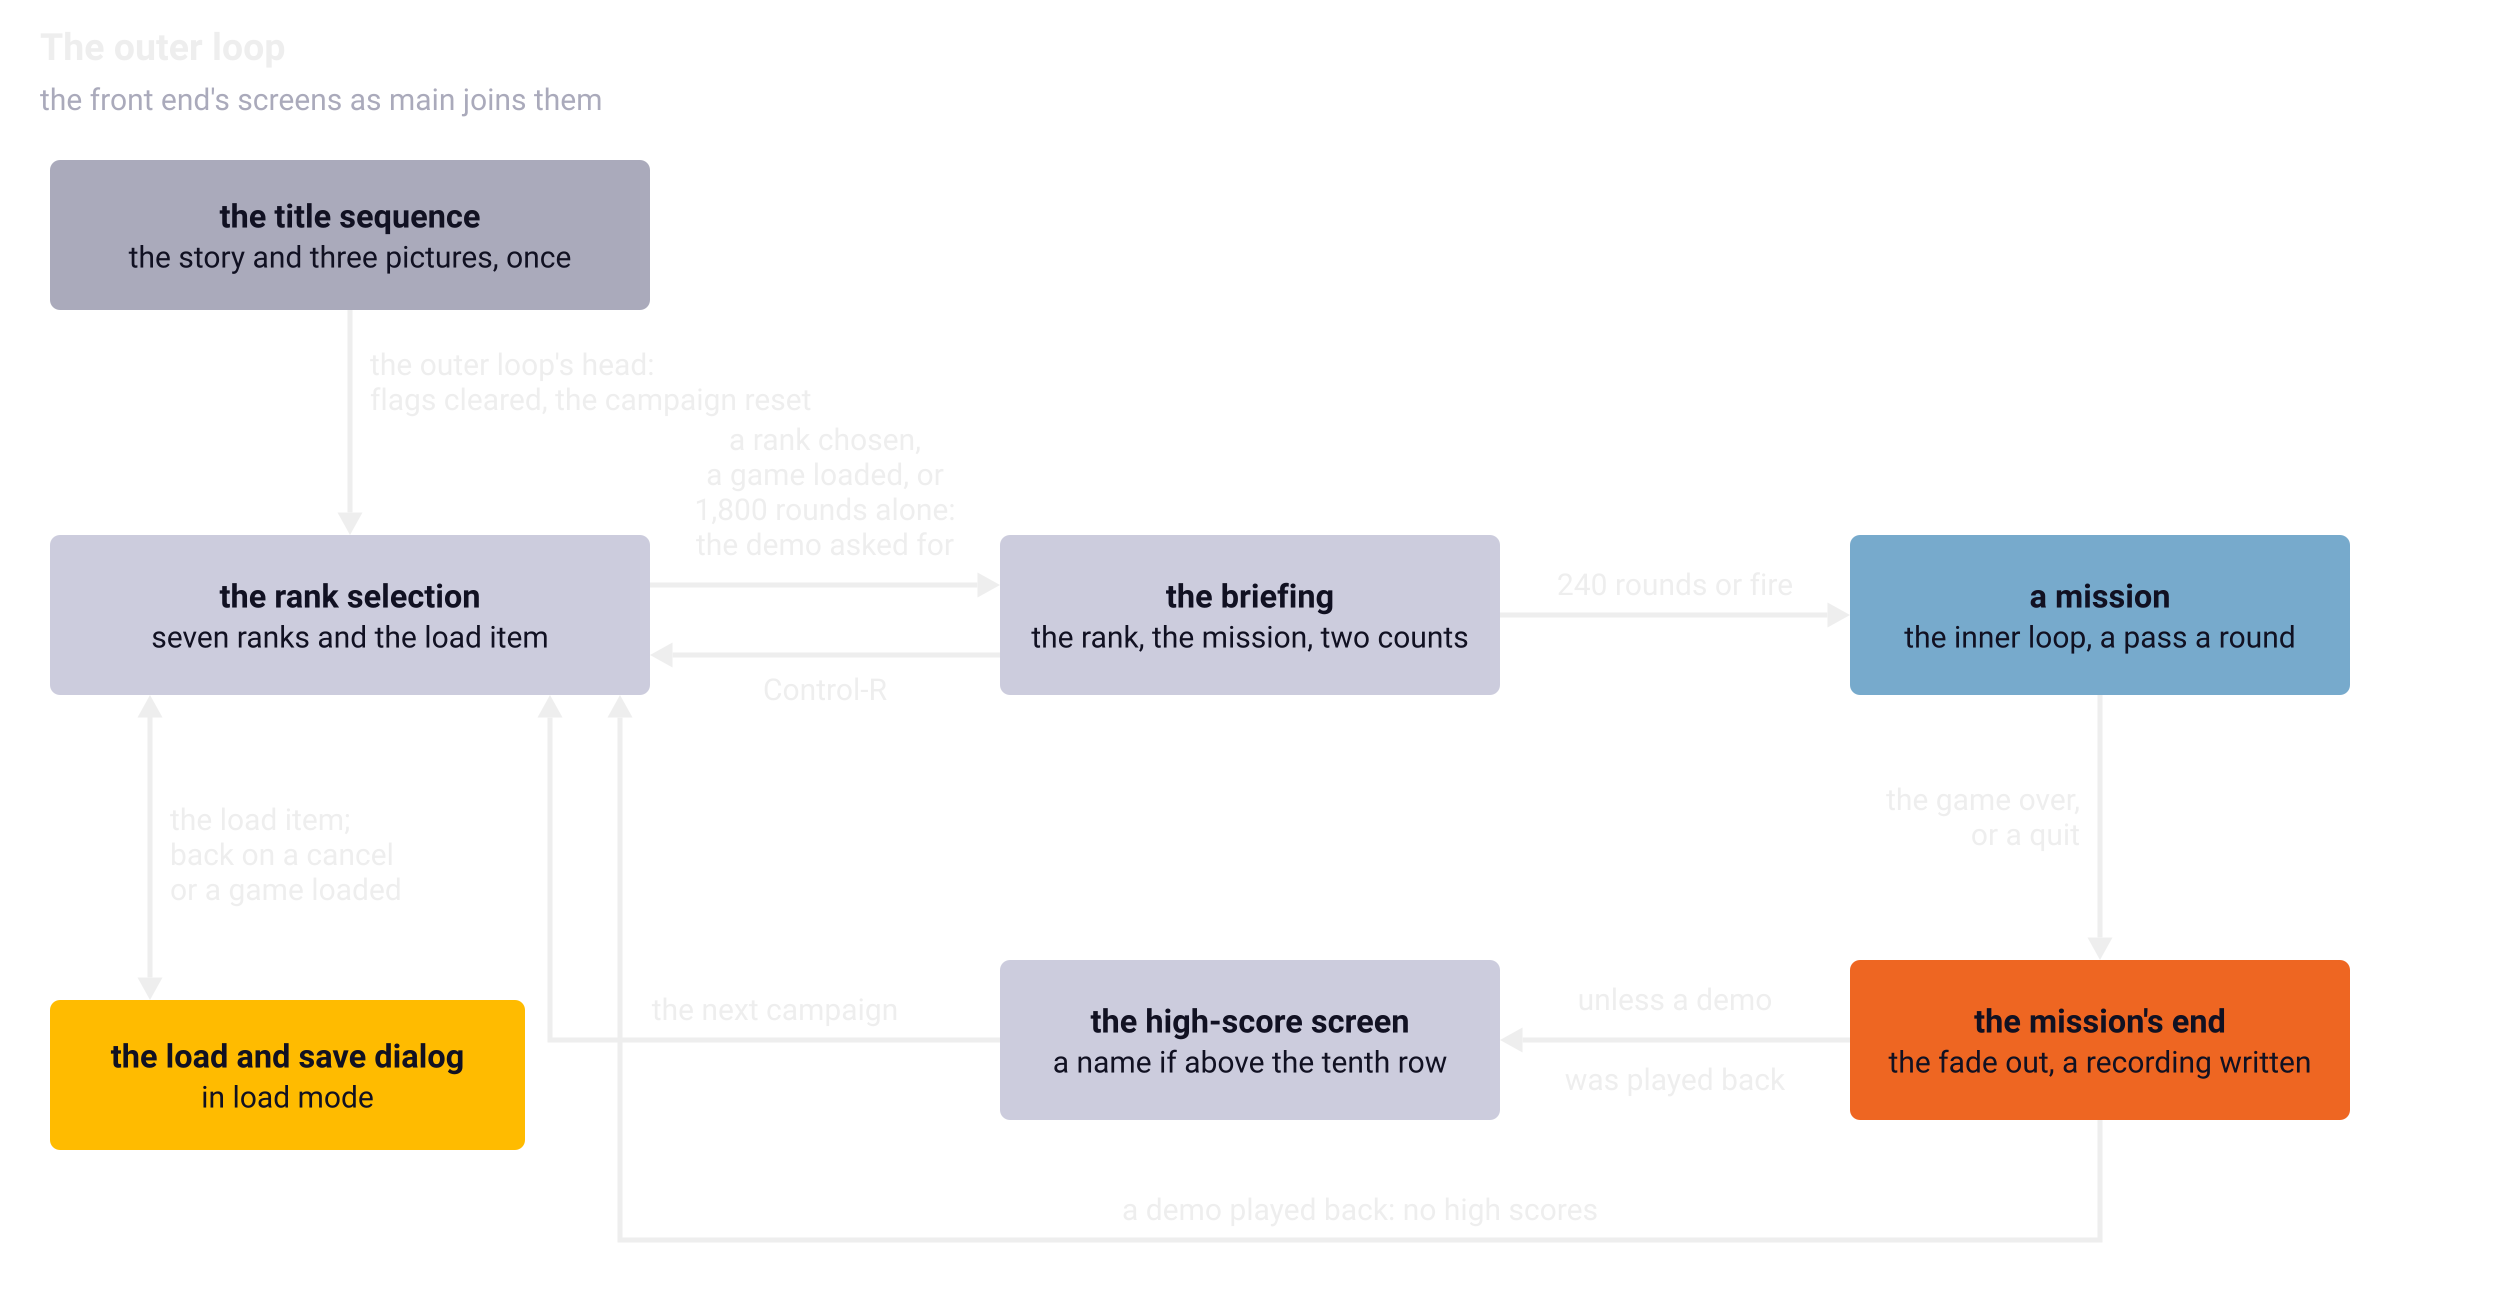
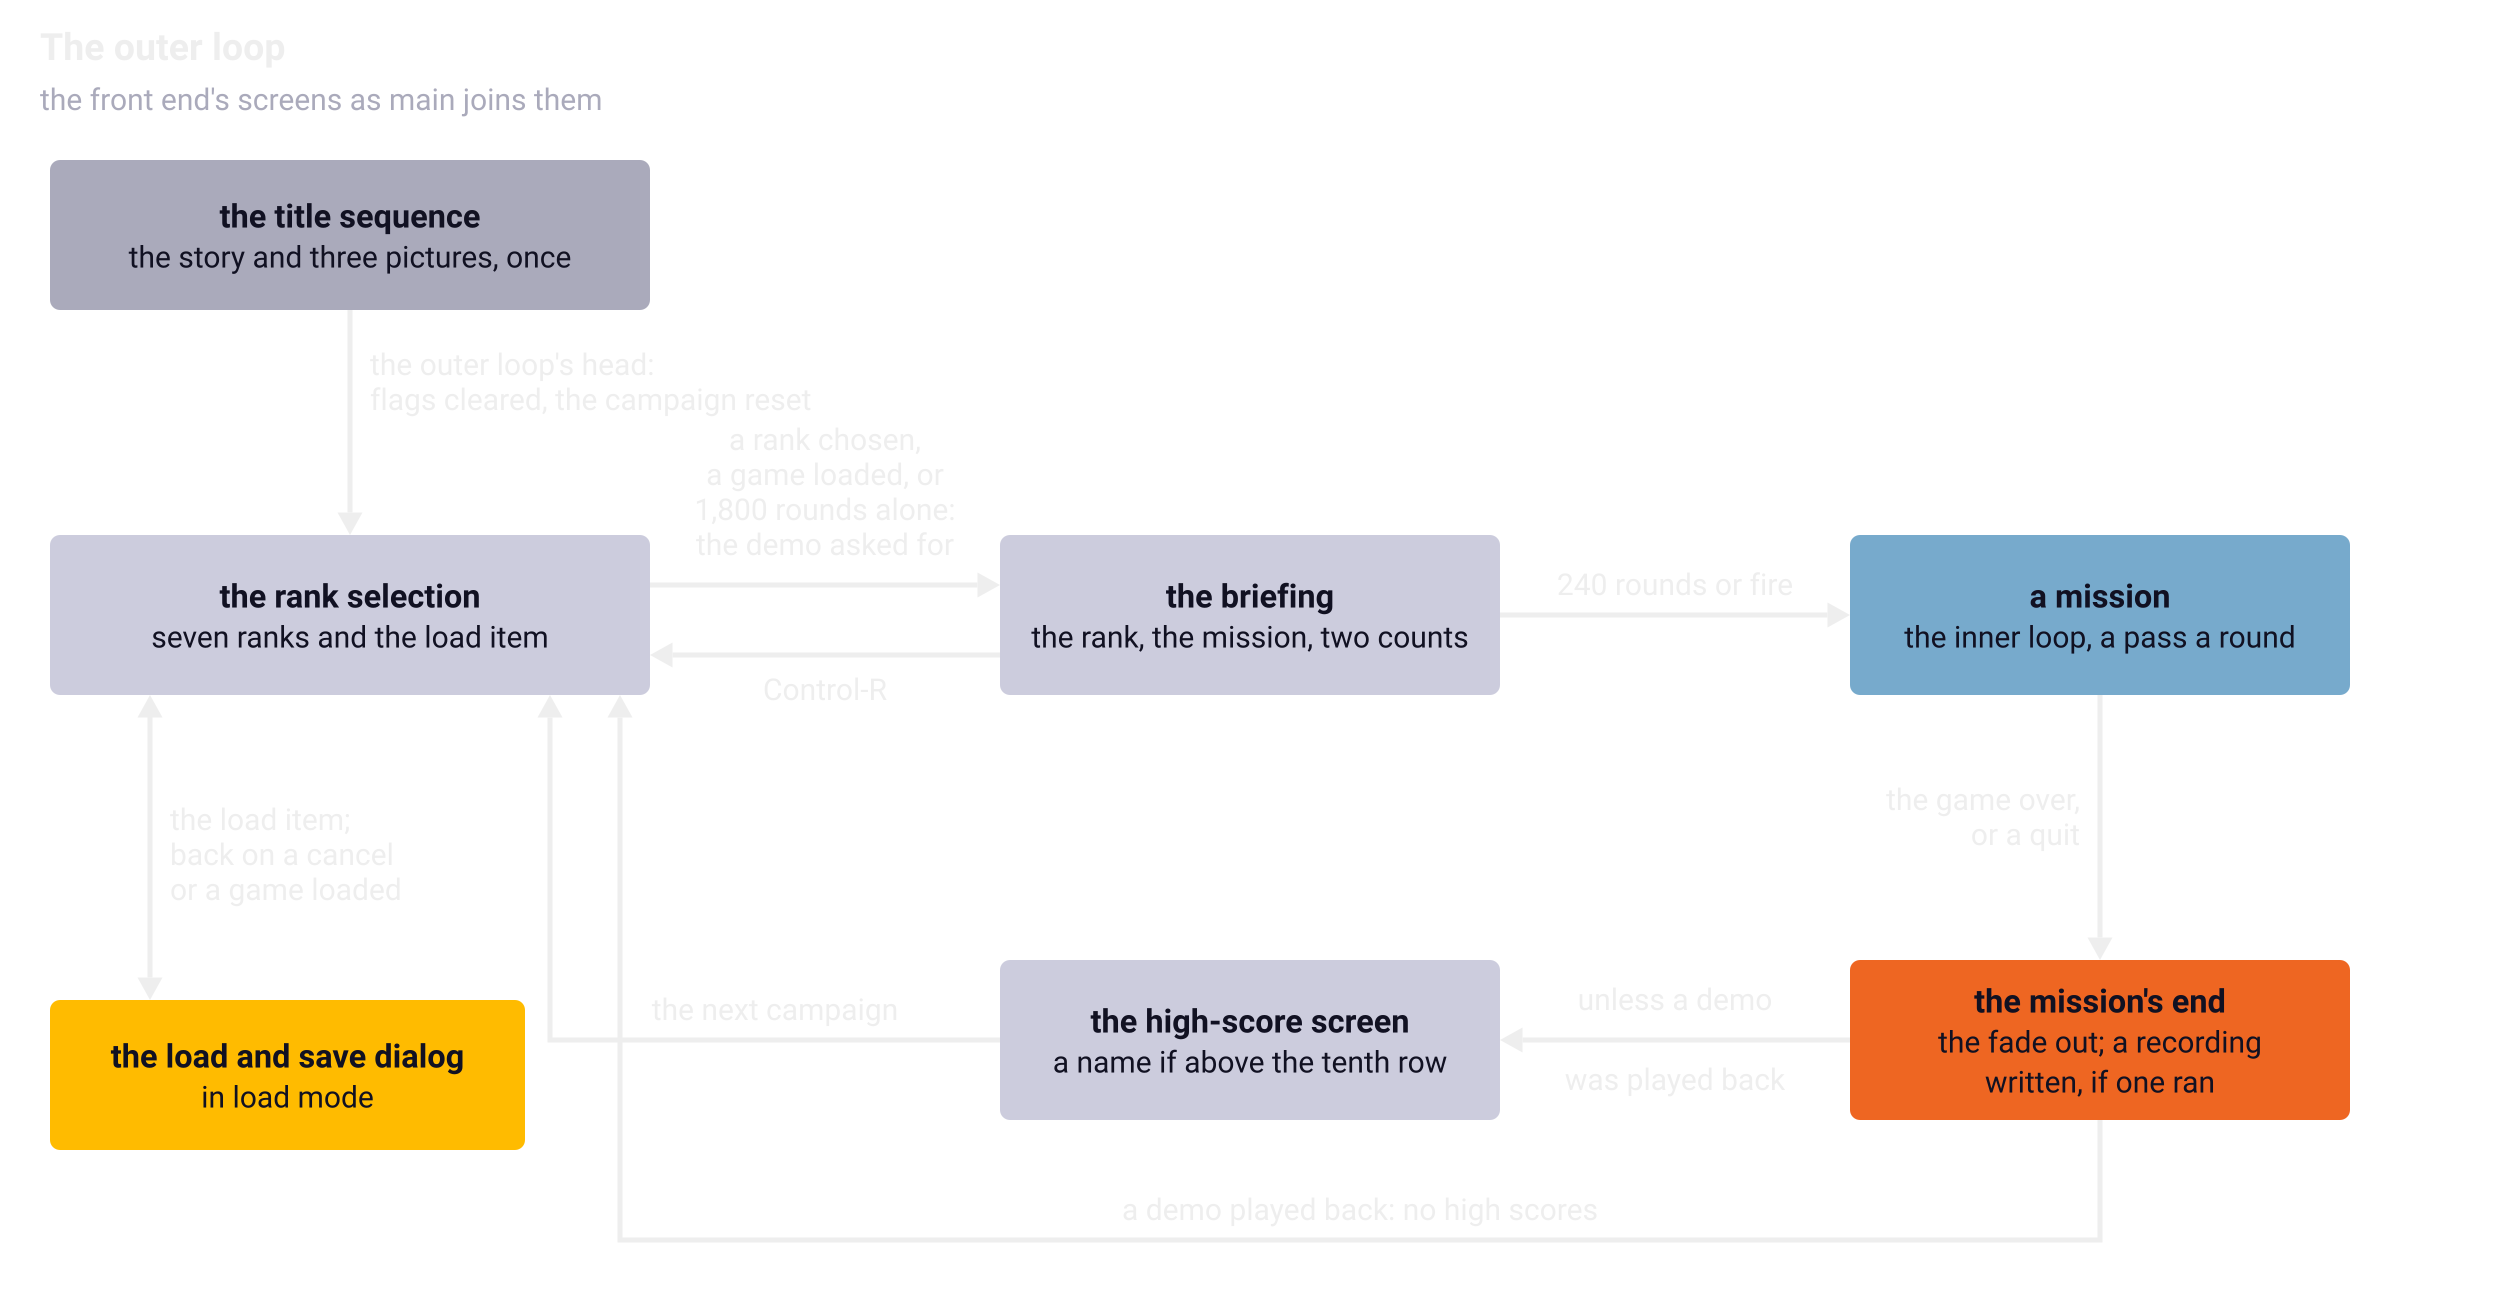
<svg xmlns="http://www.w3.org/2000/svg" viewBox="0 0 1000 516" width="1000" height="516" role="img" aria-labelledby="title desc">
  <style>
    /* The book's colours (stylesheets/book.css) and the game's, each an entry of one of its palettes. */
    .menu   { fill: #CCCCDD; /* wingspalette 30 */ }
    .once   { fill: #AAAABB; /* wingspalette 29 */ }
    .dialog { fill: #FFBB00; /* wingstitle 25 */ }
    .fly    { fill: #77AACC; /* wingspalette 22 */ }
    .end    { fill: #EE6622; /* wingspalette 2 */ }
    .ink    { fill: #111122; /* wingspalette 6 */ }
    .light  { fill: #EEEEEE; /* wingstitle 31 */ }
    .muted  { fill: #AAAABB; /* wingspalette 29 */ }
    .wire   { stroke: #EEEEEE; /* wingstitle 31 */ stroke-width: 2; fill: none; }
    text { font-family: system-ui, -apple-system, "Segoe UI", Roboto, Arial, sans-serif; font-size: 14px; }
    .label { font-size: 15px; font-weight: 700; }
    .name  { font-size: 13px; font-weight: 700; }
    .small { font-size: 12px; }
  </style>
  <text class="light label" x="16" y="24" text-anchor="start">The outer loop</text>
  <text class="muted small" x="16" y="44" text-anchor="start">the front end's screens as main joins them</text>
  <rect class="once" x="20" y="64" width="240" height="60" rx="4" />
  <text class="ink name" x="140" y="91" text-anchor="middle">the title sequence</text>
  <text class="ink small" x="140" y="107" text-anchor="middle">the story and three pictures, once</text>
  <rect class="menu" x="20" y="214" width="240" height="64" rx="4" />
  <text class="ink name" x="140" y="243" text-anchor="middle">the rank selection</text>
  <text class="ink small" x="140" y="259" text-anchor="middle">seven ranks and the load item</text>
  <rect class="dialog" x="20" y="400" width="190" height="60" rx="4" />
  <text class="ink name" x="115" y="427" text-anchor="middle">the load and save dialog</text>
  <text class="ink small" x="115" y="443" text-anchor="middle">in load mode</text>
  <rect class="menu" x="400" y="214" width="200" height="64" rx="4" />
  <text class="ink name" x="500" y="243" text-anchor="middle">the briefing</text>
  <text class="ink small" x="500" y="259" text-anchor="middle">the rank, the mission, two counts</text>
  <rect class="fly" x="740" y="214" width="200" height="64" rx="4" />
  <text class="ink name" x="840" y="243" text-anchor="middle">a mission</text>
  <text class="ink small" x="840" y="259" text-anchor="middle">the inner loop, a pass a round</text>
  <rect class="menu" x="400" y="384" width="200" height="64" rx="4" />
  <text class="ink name" x="500" y="413" text-anchor="middle">the high-score screen</text>
  <text class="ink small" x="500" y="429" text-anchor="middle">a name if above the tenth row</text>
  <rect class="end" x="740" y="384" width="200" height="64" rx="4" />
-   <text class="ink name" x="840" y="413" text-anchor="middle">the mission's end</text>
-   <text class="ink small" x="840" y="429" text-anchor="middle">the fade out, a recording written</text>
+   <text class="ink name" x="840" y="405" text-anchor="middle">the mission's end</text>
+   <text class="ink small" x="840" y="421" text-anchor="middle">the fade out; a recording</text>
+   <text class="ink small" x="840" y="437" text-anchor="middle">written, if one ran</text>
  <path class="wire" d="M140 124 L140.0 205.0" />
  <path class="light" d="M140 214 L135.0 205.0 L145.0 205.0 Z" />
  <text class="light small" x="148" y="150" text-anchor="start">the outer loop's head:</text>
  <text class="light small" x="148" y="164" text-anchor="start">flags cleared, the campaign reset</text>
  <path class="wire" d="M260 234 L391.0 234.0" />
  <path class="light" d="M400 234 L391.0 239.0 L391.0 229.0 Z" />
  <text class="light small" x="330" y="180" text-anchor="middle">a rank chosen,</text>
  <text class="light small" x="330" y="194" text-anchor="middle">a game loaded, or</text>
  <text class="light small" x="330" y="208" text-anchor="middle">1,800 rounds alone:</text>
  <text class="light small" x="330" y="222" text-anchor="middle">the demo asked for</text>
  <path class="wire" d="M400 262 L269.0 262.0" />
  <path class="light" d="M260 262 L269.0 257.0 L269.0 267.0 Z" />
  <text class="light small" x="330" y="280" text-anchor="middle">Control-R</text>
  <path class="wire" d="M60 286 L60.0 391.0" />
  <path class="light" d="M60 400 L55.0 391.0 L65.0 391.0 Z" />
  <path class="light" d="M60 278 L65 287 L55 287 Z" />
  <text class="light small" x="68" y="332" text-anchor="start">the load item;</text>
  <text class="light small" x="68" y="346" text-anchor="start">back on a cancel</text>
  <text class="light small" x="68" y="360" text-anchor="start">or a game loaded</text>
  <path class="wire" d="M600 246 L731.0 246.0" />
  <path class="light" d="M740 246 L731.0 251.0 L731.0 241.0 Z" />
  <text class="light small" x="670" y="238" text-anchor="middle">240 rounds or fire</text>
  <path class="wire" d="M840 278 L840.0 375.0" />
  <path class="light" d="M840 384 L835.0 375.0 L845.0 375.0 Z" />
  <text class="light small" x="832" y="324" text-anchor="end">the game over,</text>
  <text class="light small" x="832" y="338" text-anchor="end">or a quit</text>
  <path class="wire" d="M740 416 L609.0 416.0" />
  <path class="light" d="M600 416 L609.0 411.0 L609.0 421.0 Z" />
  <text class="light small" x="670" y="404" text-anchor="middle">unless a demo</text>
  <text class="light small" x="670" y="436" text-anchor="middle">was played back</text>
  <path class="wire" d="M840 448 L840 496 L248 496 L248.0 287.0" />
  <path class="light" d="M248 278 L253.0 287.0 L243.0 287.0 Z" />
  <text class="light small" x="544" y="488" text-anchor="middle">a demo played back: no high scores</text>
  <path class="wire" d="M400 416 L220 416 L220.0 287.0" />
  <path class="light" d="M220 278 L225.0 287.0 L215.0 287.0 Z" />
  <text class="light small" x="310" y="408" text-anchor="middle">the next campaign</text>
</svg>
